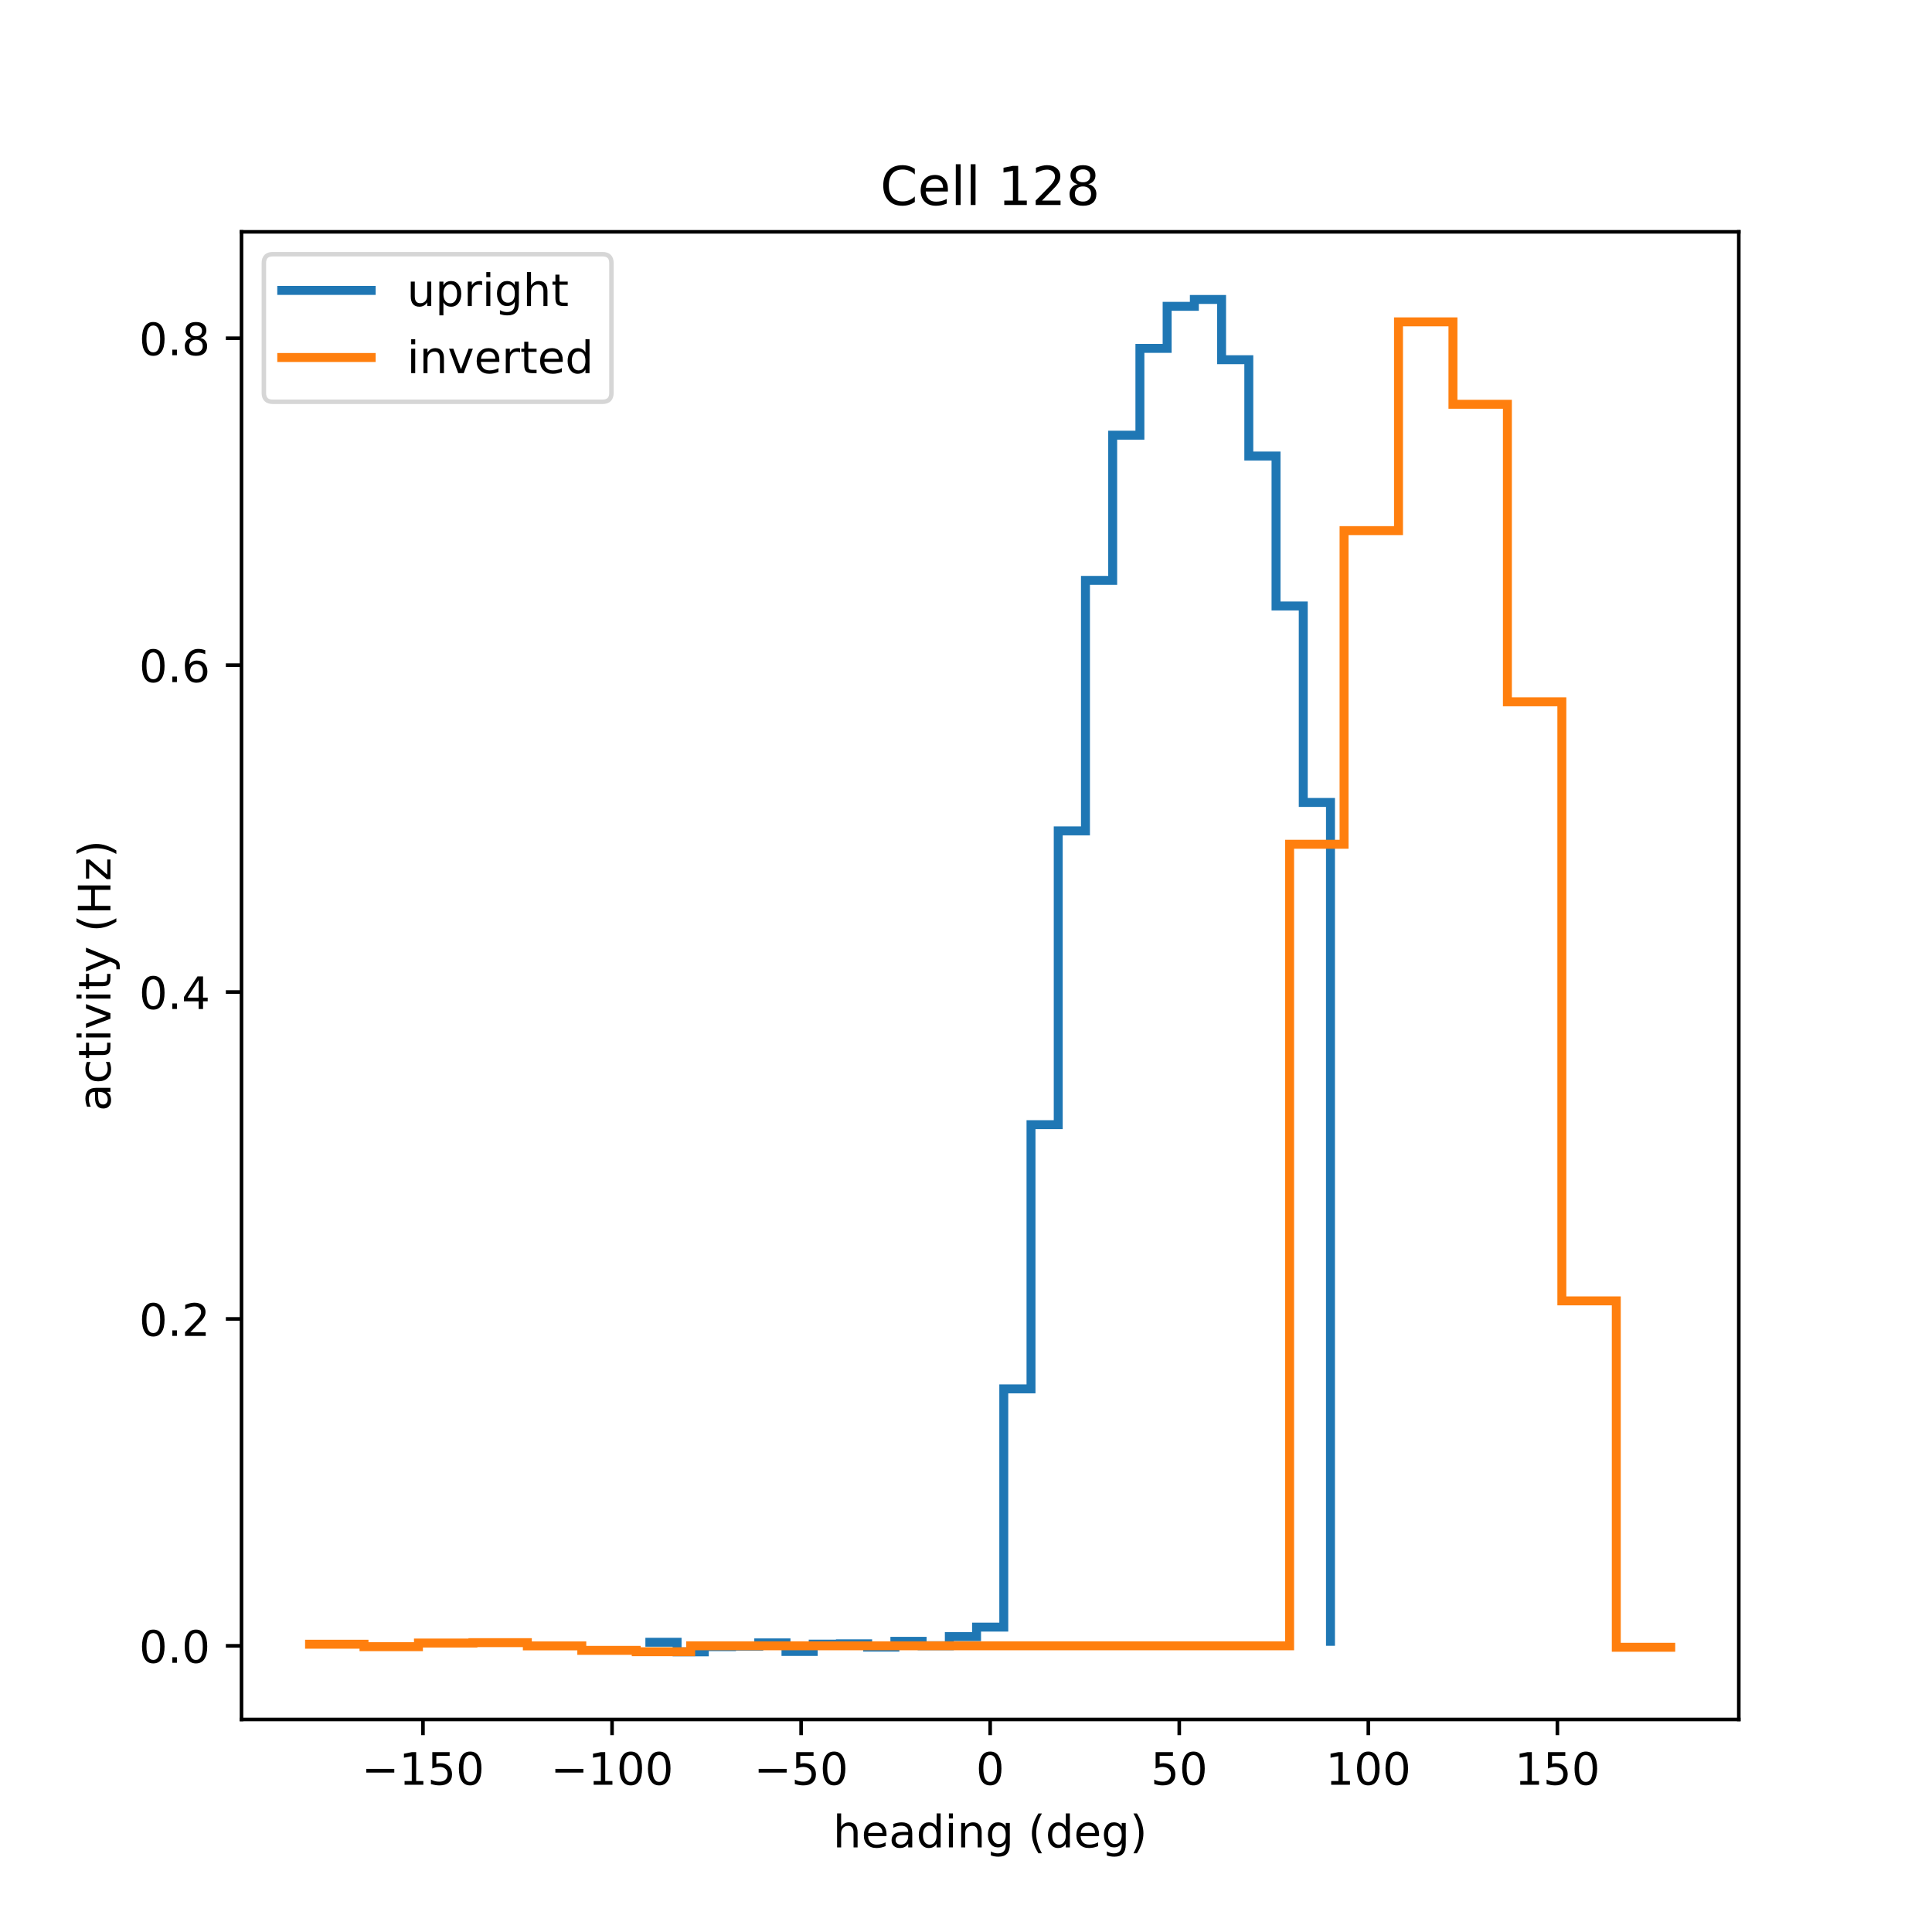
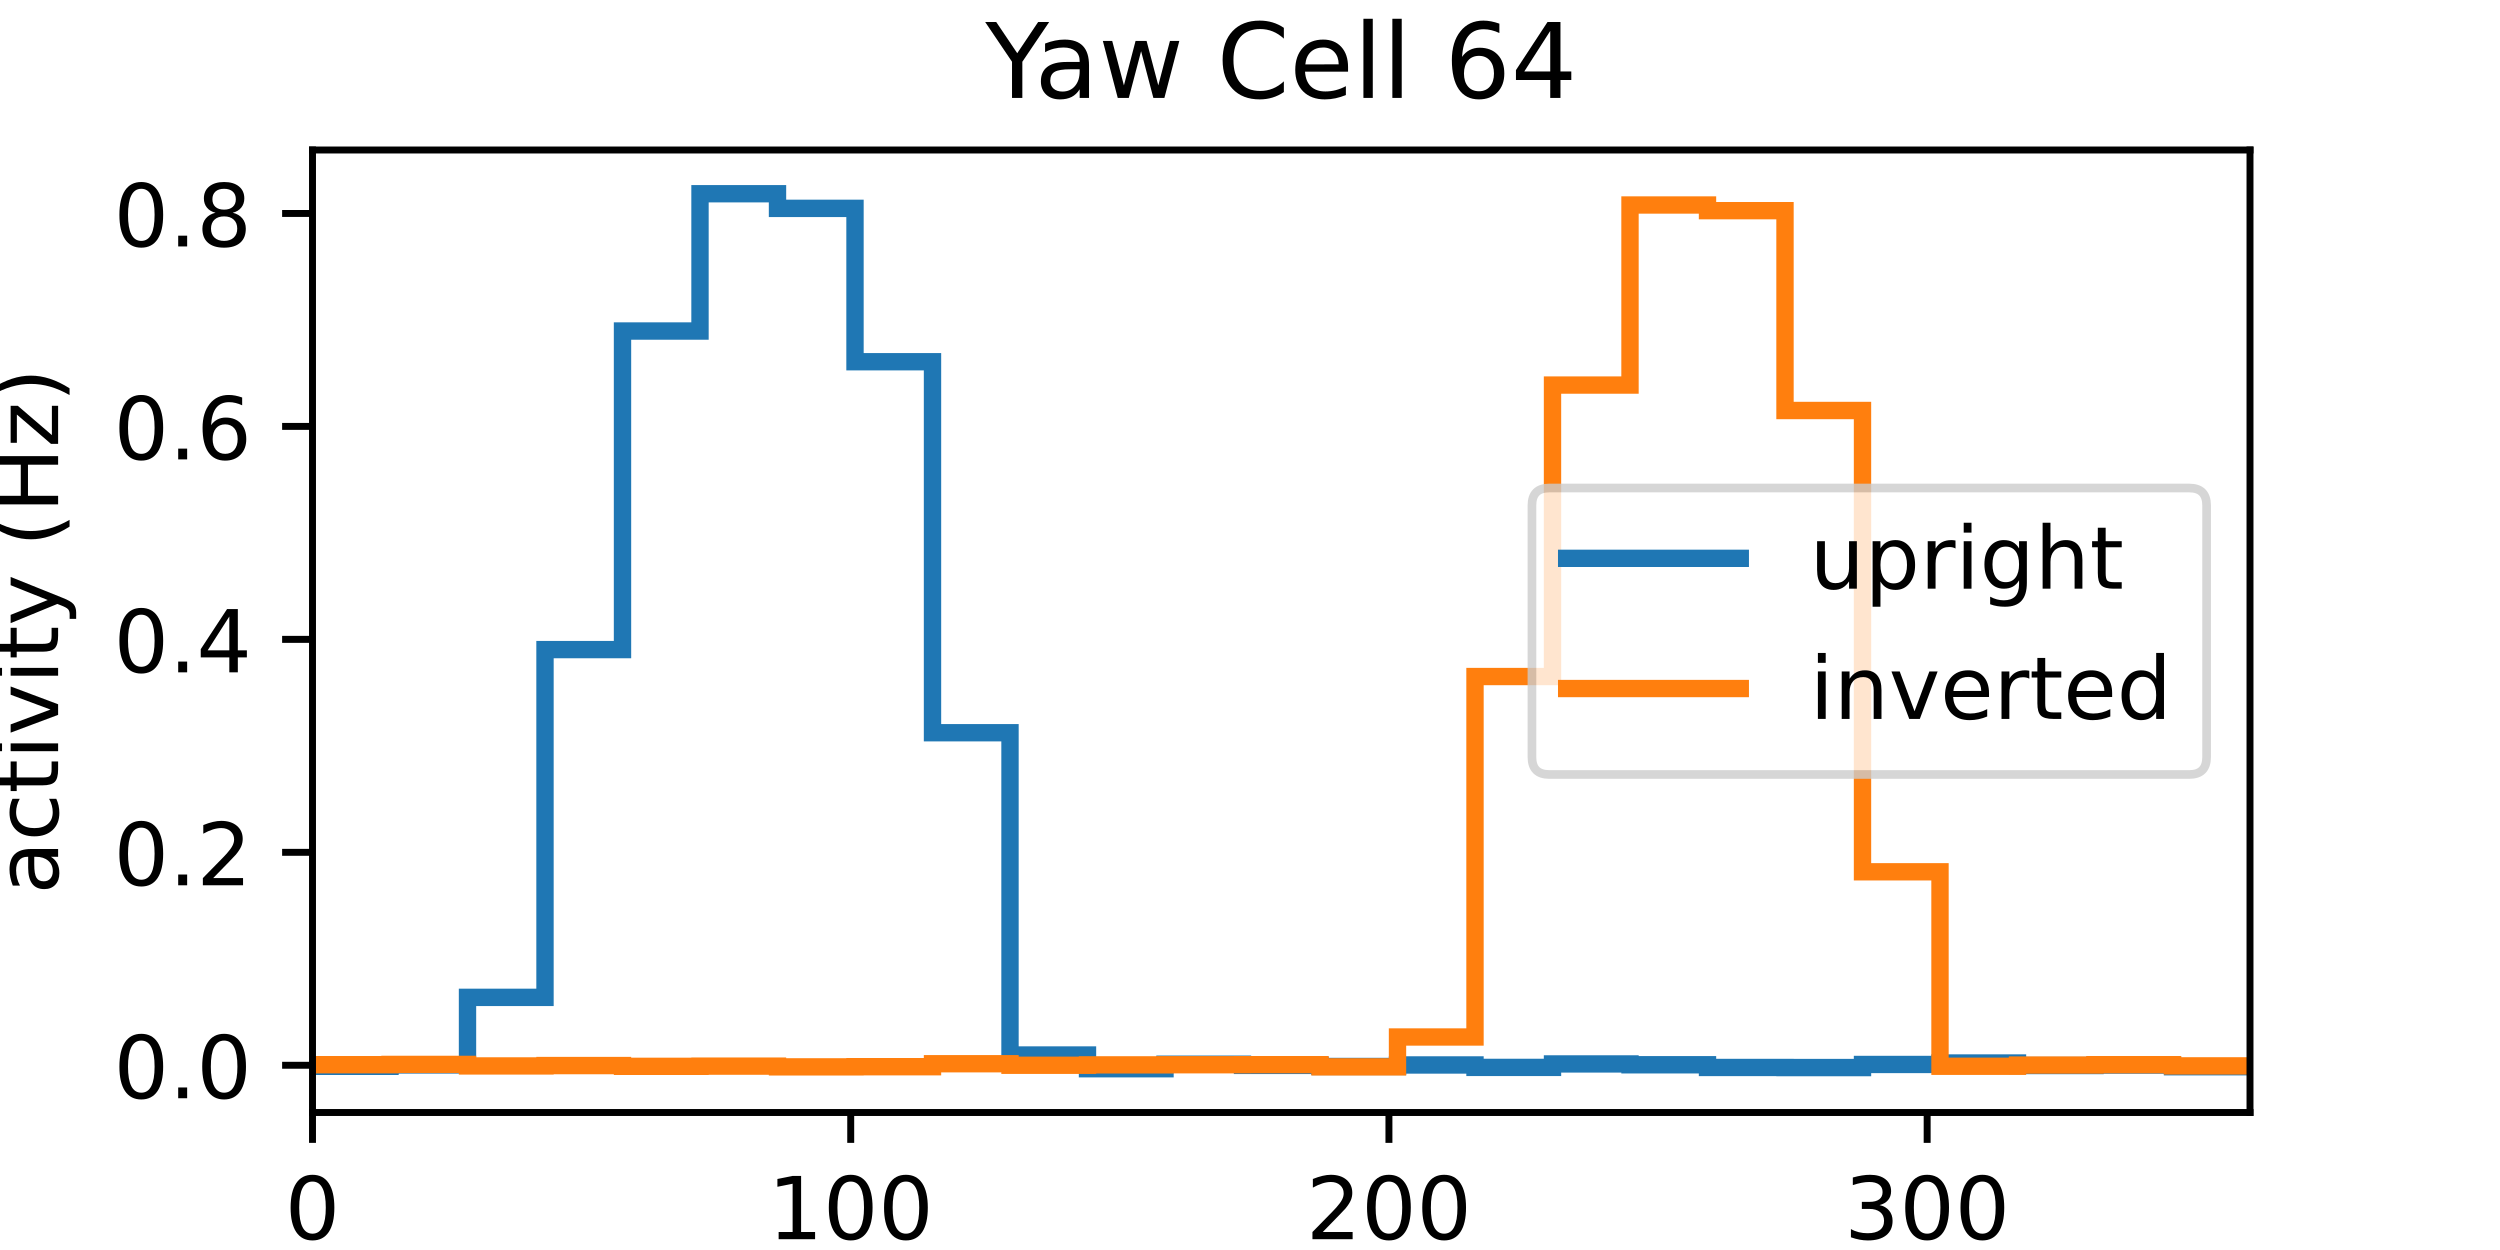
- <svg xmlns="http://www.w3.org/2000/svg" xmlns:xlink="http://www.w3.org/1999/xlink" width="432pt" height="432pt" viewBox="0 0 432 432" version="1.1">
+ <svg xmlns="http://www.w3.org/2000/svg" xmlns:xlink="http://www.w3.org/1999/xlink" width="288pt" height="144pt" viewBox="0 0 288 144" version="1.1">
  <defs>
    <style type="text/css">*{stroke-linejoin: round; stroke-linecap: butt}</style>
  </defs>
  <g id="figure_1">
    <g id="patch_1">
-       <path d="M 0 432  L 432 432  L 432 0  L 0 0  z " style="fill: #ffffff" />
+       <path d="M 0 144  L 288 144  L 288 0  L 0 0  z " style="fill: #ffffff" />
    </g>
    <g id="axes_1">
      <g id="patch_2">
-         <path d="M 54 384.48  L 388.8 384.48  L 388.8 51.84  L 54 51.84  z " style="fill: #ffffff" />
+         <path d="M 36 128.16  L 259.2 128.16  L 259.2 17.28  L 36 17.28  z " style="fill: #ffffff" />
      </g>
      <g id="patch_3">
-         <path d="M 145.31 368.005  L 145.31 367.213  L 151.397 367.213  L 151.397 369.36  L 157.485 369.36  L 157.485 368.192  L 163.573 368.192  L 163.573 368.081  L 169.66 368.081  L 169.66 367.354  L 175.748 367.354  L 175.748 369.27  L 181.835 369.27  L 181.835 367.633  L 187.923 367.633  L 187.923 367.562  L 194.01 367.562  L 194.01 368.298  L 200.098 368.298  L 200.098 367.004  L 206.186 367.004  L 206.186 367.99  L 212.273 367.99  L 212.273 365.948  L 218.361 365.948  L 218.361 363.826  L 224.448 363.826  L 224.448 310.557  L 230.536 310.557  L 230.536 251.477  L 236.623 251.477  L 236.623 185.789  L 242.711 185.789  L 242.711 129.774  L 248.799 129.774  L 248.799 97.31  L 254.886 97.31  L 254.886 77.899  L 260.974 77.899  L 260.974 68.494  L 267.061 68.494  L 267.061 66.96  L 273.149 66.96  L 273.149 80.432  L 279.236 80.432  L 279.236 101.969  L 285.324 101.969  L 285.324 135.499  L 291.412 135.499  L 291.412 179.429  L 297.499 179.429  L 297.499 368.005  " clip-path="url(#pa601f1c8e2)" style="fill: none; stroke: #1f77b4; stroke-width: 2; stroke-linejoin: miter" />
+         <path d="M 36 122.719  L 36 122.84  L 44.928 122.84  L 44.928 122.682  L 53.856 122.682  L 53.856 114.898  L 62.784 114.898  L 62.784 74.832  L 71.712 74.832  L 71.712 38.135  L 80.64 38.135  L 80.64 22.32  L 89.568 22.32  L 89.568 24.003  L 98.496 24.003  L 98.496 41.671  L 107.424 41.671  L 107.424 84.412  L 116.352 84.412  L 116.352 121.538  L 125.28 121.538  L 125.28 123.12  L 134.208 123.12  L 134.208 122.598  L 143.136 122.598  L 143.136 122.731  L 152.064 122.731  L 152.064 122.857  L 160.992 122.857  L 160.992 122.683  L 169.92 122.683  L 169.92 122.966  L 178.848 122.966  L 178.848 122.566  L 187.776 122.566  L 187.776 122.662  L 196.704 122.662  L 196.704 122.973  L 205.632 122.973  L 205.632 122.985  L 214.56 122.985  L 214.56 122.627  L 223.488 122.627  L 223.488 122.458  L 232.416 122.458  L 232.416 122.75  L 241.344 122.75  L 241.344 122.697  L 250.272 122.697  L 250.272 122.885  L 259.2 122.885  L 259.2 122.719  " clip-path="url(#pc4214c0232)" style="fill: none; stroke: #1f77b4; stroke-width: 2; stroke-linejoin: miter" />
      </g>
      <g id="patch_4">
-         <path d="M 69.218 368.005  L 69.218 367.654  L 81.393 367.654  L 81.393 368.202  L 93.567 368.202  L 93.567 367.386  L 105.742 367.386  L 105.742 367.302  L 117.916 367.302  L 117.916 368.025  L 130.091 368.025  L 130.091 369.026  L 142.265 369.026  L 142.265 369.331  L 154.44 369.331  L 154.44 368.005  L 166.615 368.005  L 166.615 368.005  L 178.789 368.005  L 178.789 368.005  L 190.964 368.005  L 190.964 368.005  L 203.138 368.005  L 203.138 368.005  L 215.313 368.005  L 215.313 368.005  L 227.487 368.005  L 227.487 368.005  L 239.662 368.005  L 239.662 368.005  L 251.836 368.005  L 251.836 368.005  L 264.011 368.005  L 264.011 368.005  L 276.185 368.005  L 276.185 368.005  L 288.36 368.005  L 288.36 188.779  L 300.535 188.779  L 300.535 118.648  L 312.709 118.648  L 312.709 71.969  L 324.884 71.969  L 324.884 90.397  L 337.058 90.397  L 337.058 156.929  L 349.233 156.929  L 349.233 290.879  L 361.407 290.879  L 361.407 368.335  L 373.582 368.335  L 373.582 368.005  " clip-path="url(#pa601f1c8e2)" style="fill: none; stroke: #ff7f0e; stroke-width: 2; stroke-linejoin: miter" />
+         <path d="M 36 122.719  L 36 122.653  L 44.928 122.653  L 44.928 122.619  L 53.856 122.619  L 53.856 122.798  L 62.784 122.798  L 62.784 122.754  L 71.712 122.754  L 71.712 122.842  L 80.64 122.842  L 80.64 122.819  L 89.568 122.819  L 89.568 122.902  L 98.496 122.902  L 98.496 122.884  L 107.424 122.884  L 107.424 122.544  L 116.352 122.544  L 116.352 122.718  L 125.28 122.718  L 125.28 122.675  L 134.208 122.675  L 134.208 122.658  L 143.136 122.658  L 143.136 122.65  L 152.064 122.65  L 152.064 122.901  L 160.992 122.901  L 160.992 119.462  L 169.92 119.462  L 169.92 77.935  L 178.848 77.935  L 178.848 44.36  L 187.776 44.36  L 187.776 23.614  L 196.704 23.614  L 196.704 24.27  L 205.632 24.27  L 205.632 47.289  L 214.56 47.289  L 214.56 100.43  L 223.488 100.43  L 223.488 122.836  L 232.416 122.836  L 232.416 122.698  L 241.344 122.698  L 241.344 122.652  L 250.272 122.652  L 250.272 122.792  L 259.2 122.792  L 259.2 122.719  " clip-path="url(#pc4214c0232)" style="fill: none; stroke: #ff7f0e; stroke-width: 2; stroke-linejoin: miter" />
      </g>
      <g id="matplotlib.axis_1">
        <g id="xtick_1">
          <g id="line2d_1">
            <defs>
-               <path id="m55575efbd4" d="M 0 0  L 0 3.5  " style="stroke: #000000; stroke-width: 0.8" />
-             </defs>
-             <g>
-               <use xlink:href="#m55575efbd4" x="94.578" y="384.48" style="stroke: #000000; stroke-width: 0.8" />
+               <path id="md1df2a0000" d="M 0 0  L 0 3.5  " style="stroke: #000000; stroke-width: 0.8" />
+             </defs>
+             <g>
+               <use xlink:href="#md1df2a0000" x="36" y="128.16" style="stroke: #000000; stroke-width: 0.8" />
            </g>
          </g>
          <g id="text_1">
-             <g transform="translate(80.84486 399.0777) scale(0.1 -0.1)">
-               <defs>
-                 <path id="DejaVuSans-c9c" d="M 678 2272  L 4684 2272  L 4684 1741  L 678 1741  L 678 2272  z " transform="scale(0.015625)" />
-                 <path id="DejaVuSans-14" d="M 794 531  L 1825 531  L 1825 4091  L 703 3866  L 703 4441  L 1819 4666  L 2450 4666  L 2450 531  L 3481 531  L 3481 0  L 794 0  L 794 531  z " transform="scale(0.015625)" />
-                 <path id="DejaVuSans-18" d="M 691 4666  L 3169 4666  L 3169 4134  L 1269 4134  L 1269 2991  Q 1406 3038 1543 3061  Q 1681 3084 1819 3084  Q 2600 3084 3056 2656  Q 3513 2228 3513 1497  Q 3513 744 3044 326  Q 2575 -91 1722 -91  Q 1428 -91 1123 -41  Q 819 9 494 109  L 494 744  Q 775 591 1075 516  Q 1375 441 1709 441  Q 2250 441 2565 725  Q 2881 1009 2881 1497  Q 2881 1984 2565 2268  Q 2250 2553 1709 2553  Q 1456 2553 1204 2497  Q 953 2441 691 2322  L 691 4666  z " transform="scale(0.015625)" />
+             <g transform="translate(32.81875 142.7577) scale(0.1 -0.1)">
+               <defs>
                <path id="DejaVuSans-13" d="M 2034 4250  Q 1547 4250 1301 3770  Q 1056 3291 1056 2328  Q 1056 1369 1301 889  Q 1547 409 2034 409  Q 2525 409 2770 889  Q 3016 1369 3016 2328  Q 3016 3291 2770 3770  Q 2525 4250 2034 4250  z M 2034 4750  Q 2819 4750 3233 4129  Q 3647 3509 3647 2328  Q 3647 1150 3233 529  Q 2819 -91 2034 -91  Q 1250 -91 836 529  Q 422 1150 422 2328  Q 422 3509 836 4129  Q 1250 4750 2034 4750  z " transform="scale(0.015625)" />
              </defs>
-               <use xlink:href="#DejaVuSans-c9c" />
-               <use xlink:href="#DejaVuSans-14" transform="translate(83.79688 0)" />
-               <use xlink:href="#DejaVuSans-18" transform="translate(147.4219 0)" />
-               <use xlink:href="#DejaVuSans-13" transform="translate(211.0469 0)" />
+               <use xlink:href="#DejaVuSans-13" />
            </g>
          </g>
        </g>
        <g id="xtick_2">
          <g id="line2d_2">
            <g>
-               <use xlink:href="#m55575efbd4" x="136.855" y="384.48" style="stroke: #000000; stroke-width: 0.8" />
+               <use xlink:href="#md1df2a0000" x="98.003" y="128.16" style="stroke: #000000; stroke-width: 0.8" />
            </g>
          </g>
          <g id="text_2">
-             <g transform="translate(123.121 399.0777) scale(0.1 -0.1)">
-               <use xlink:href="#DejaVuSans-c9c" />
-               <use xlink:href="#DejaVuSans-14" transform="translate(83.79688 0)" />
-               <use xlink:href="#DejaVuSans-13" transform="translate(147.4219 0)" />
-               <use xlink:href="#DejaVuSans-13" transform="translate(211.0469 0)" />
-             </g>
-           </g>
-         </g>
-         <g id="xtick_3">
-           <g id="line2d_3">
-             <g>
-               <use xlink:href="#m55575efbd4" x="179.131" y="384.48" style="stroke: #000000; stroke-width: 0.8" />
-             </g>
-           </g>
-           <g id="text_3">
-             <g transform="translate(168.5783 399.0777) scale(0.1 -0.1)">
-               <use xlink:href="#DejaVuSans-c9c" />
-               <use xlink:href="#DejaVuSans-18" transform="translate(83.79688 0)" />
-               <use xlink:href="#DejaVuSans-13" transform="translate(147.4219 0)" />
-             </g>
-           </g>
-         </g>
-         <g id="xtick_4">
-           <g id="line2d_4">
-             <g>
-               <use xlink:href="#m55575efbd4" x="221.407" y="384.48" style="stroke: #000000; stroke-width: 0.8" />
-             </g>
-           </g>
-           <g id="text_4">
-             <g transform="translate(218.2255 399.0777) scale(0.1 -0.1)">
-               <use xlink:href="#DejaVuSans-13" />
-             </g>
-           </g>
-         </g>
-         <g id="xtick_5">
-           <g id="line2d_5">
-             <g>
-               <use xlink:href="#m55575efbd4" x="263.683" y="384.48" style="stroke: #000000; stroke-width: 0.8" />
-             </g>
-           </g>
-           <g id="text_5">
-             <g transform="translate(257.3203 399.0777) scale(0.1 -0.1)">
-               <use xlink:href="#DejaVuSans-18" />
-               <use xlink:href="#DejaVuSans-13" transform="translate(63.625 0)" />
-             </g>
-           </g>
-         </g>
-         <g id="xtick_6">
-           <g id="line2d_6">
-             <g>
-               <use xlink:href="#m55575efbd4" x="305.959" y="384.48" style="stroke: #000000; stroke-width: 0.8" />
-             </g>
-           </g>
-           <g id="text_6">
-             <g transform="translate(296.4152 399.0777) scale(0.1 -0.1)">
+             <g transform="translate(88.45883 142.7577) scale(0.1 -0.1)">
+               <defs>
+                 <path id="DejaVuSans-14" d="M 794 531  L 1825 531  L 1825 4091  L 703 3866  L 703 4441  L 1819 4666  L 2450 4666  L 2450 531  L 3481 531  L 3481 0  L 794 0  L 794 531  z " transform="scale(0.015625)" />
+               </defs>
              <use xlink:href="#DejaVuSans-14" />
              <use xlink:href="#DejaVuSans-13" transform="translate(63.625 0)" />
              <use xlink:href="#DejaVuSans-13" transform="translate(127.25 0)" />
            </g>
          </g>
        </g>
-         <g id="xtick_7">
-           <g id="line2d_7">
-             <g>
-               <use xlink:href="#m55575efbd4" x="348.235" y="384.48" style="stroke: #000000; stroke-width: 0.8" />
-             </g>
-           </g>
-           <g id="text_7">
-             <g transform="translate(338.6913 399.0777) scale(0.1 -0.1)">
-               <use xlink:href="#DejaVuSans-14" />
-               <use xlink:href="#DejaVuSans-18" transform="translate(63.625 0)" />
+         <g id="xtick_3">
+           <g id="line2d_3">
+             <g>
+               <use xlink:href="#md1df2a0000" x="160.005" y="128.16" style="stroke: #000000; stroke-width: 0.8" />
+             </g>
+           </g>
+           <g id="text_3">
+             <g transform="translate(150.4614 142.7577) scale(0.1 -0.1)">
+               <defs>
+                 <path id="DejaVuSans-15" d="M 1228 531  L 3431 531  L 3431 0  L 469 0  L 469 531  Q 828 903 1448 1529  Q 2069 2156 2228 2338  Q 2531 2678 2651 2914  Q 2772 3150 2772 3378  Q 2772 3750 2511 3984  Q 2250 4219 1831 4219  Q 1534 4219 1204 4116  Q 875 4013 500 3803  L 500 4441  Q 881 4594 1212 4672  Q 1544 4750 1819 4750  Q 2544 4750 2975 4387  Q 3406 4025 3406 3419  Q 3406 3131 3298 2873  Q 3191 2616 2906 2266  Q 2828 2175 2409 1742  Q 1991 1309 1228 531  z " transform="scale(0.015625)" />
+               </defs>
+               <use xlink:href="#DejaVuSans-15" />
+               <use xlink:href="#DejaVuSans-13" transform="translate(63.625 0)" />
              <use xlink:href="#DejaVuSans-13" transform="translate(127.25 0)" />
            </g>
          </g>
        </g>
-         <g id="text_8">
-           <g transform="translate(186.2688 413.0784) scale(0.1 -0.1)">
+         <g id="xtick_4">
+           <g id="line2d_4">
+             <g>
+               <use xlink:href="#md1df2a0000" x="222.008" y="128.16" style="stroke: #000000; stroke-width: 0.8" />
+             </g>
+           </g>
+           <g id="text_4">
+             <g transform="translate(212.464 142.7577) scale(0.1 -0.1)">
+               <defs>
+                 <path id="DejaVuSans-16" d="M 2597 2516  Q 3050 2419 3304 2112  Q 3559 1806 3559 1356  Q 3559 666 3084 287  Q 2609 -91 1734 -91  Q 1441 -91 1130 -33  Q 819 25 488 141  L 488 750  Q 750 597 1062 519  Q 1375 441 1716 441  Q 2309 441 2620 675  Q 2931 909 2931 1356  Q 2931 1769 2642 2001  Q 2353 2234 1838 2234  L 1294 2234  L 1294 2753  L 1863 2753  Q 2328 2753 2575 2939  Q 2822 3125 2822 3475  Q 2822 3834 2567 4026  Q 2313 4219 1838 4219  Q 1578 4219 1281 4162  Q 984 4106 628 3988  L 628 4550  Q 988 4650 1302 4700  Q 1616 4750 1894 4750  Q 2613 4750 3031 4423  Q 3450 4097 3450 3541  Q 3450 3153 3228 2886  Q 3006 2619 2597 2516  z " transform="scale(0.015625)" />
+               </defs>
+               <use xlink:href="#DejaVuSans-16" />
+               <use xlink:href="#DejaVuSans-13" transform="translate(63.625 0)" />
+               <use xlink:href="#DejaVuSans-13" transform="translate(127.25 0)" />
+             </g>
+           </g>
+         </g>
+         <g id="text_5">
+           <g transform="translate(112.4688 156.7584) scale(0.1 -0.1)">
            <defs>
              <path id="DejaVuSans-4b" d="M 3513 2113  L 3513 0  L 2938 0  L 2938 2094  Q 2938 2591 2744 2837  Q 2550 3084 2163 3084  Q 1697 3084 1428 2787  Q 1159 2491 1159 1978  L 1159 0  L 581 0  L 581 4863  L 1159 4863  L 1159 2956  Q 1366 3272 1645 3428  Q 1925 3584 2291 3584  Q 2894 3584 3203 3211  Q 3513 2838 3513 2113  z " transform="scale(0.015625)" />
              <path id="DejaVuSans-48" d="M 3597 1894  L 3597 1613  L 953 1613  Q 991 1019 1311 708  Q 1631 397 2203 397  Q 2534 397 2845 478  Q 3156 559 3463 722  L 3463 178  Q 3153 47 2828 -22  Q 2503 -91 2169 -91  Q 1331 -91 842 396  Q 353 884 353 1716  Q 353 2575 817 3079  Q 1281 3584 2069 3584  Q 2775 3584 3186 3129  Q 3597 2675 3597 1894  z M 3022 2063  Q 3016 2534 2758 2815  Q 2500 3097 2075 3097  Q 1594 3097 1305 2825  Q 1016 2553 972 2059  L 3022 2063  z " transform="scale(0.015625)" />
              <path id="DejaVuSans-44" d="M 2194 1759  Q 1497 1759 1228 1600  Q 959 1441 959 1056  Q 959 750 1161 570  Q 1363 391 1709 391  Q 2188 391 2477 730  Q 2766 1069 2766 1631  L 2766 1759  L 2194 1759  z M 3341 1997  L 3341 0  L 2766 0  L 2766 531  Q 2569 213 2275 61  Q 1981 -91 1556 -91  Q 1019 -91 701 211  Q 384 513 384 1019  Q 384 1609 779 1909  Q 1175 2209 1959 2209  L 2766 2209  L 2766 2266  Q 2766 2663 2505 2880  Q 2244 3097 1772 3097  Q 1472 3097 1187 3025  Q 903 2953 641 2809  L 641 3341  Q 956 3463 1253 3523  Q 1550 3584 1831 3584  Q 2591 3584 2966 3190  Q 3341 2797 3341 1997  z " transform="scale(0.015625)" />
              <path id="DejaVuSans-47" d="M 2906 2969  L 2906 4863  L 3481 4863  L 3481 0  L 2906 0  L 2906 525  Q 2725 213 2448 61  Q 2172 -91 1784 -91  Q 1150 -91 751 415  Q 353 922 353 1747  Q 353 2572 751 3078  Q 1150 3584 1784 3584  Q 2172 3584 2448 3432  Q 2725 3281 2906 2969  z M 947 1747  Q 947 1113 1208 752  Q 1469 391 1925 391  Q 2381 391 2643 752  Q 2906 1113 2906 1747  Q 2906 2381 2643 2742  Q 2381 3103 1925 3103  Q 1469 3103 1208 2742  Q 947 2381 947 1747  z " transform="scale(0.015625)" />
              <path id="DejaVuSans-4c" d="M 603 3500  L 1178 3500  L 1178 0  L 603 0  L 603 3500  z M 603 4863  L 1178 4863  L 1178 4134  L 603 4134  L 603 4863  z " transform="scale(0.015625)" />
              <path id="DejaVuSans-51" d="M 3513 2113  L 3513 0  L 2938 0  L 2938 2094  Q 2938 2591 2744 2837  Q 2550 3084 2163 3084  Q 1697 3084 1428 2787  Q 1159 2491 1159 1978  L 1159 0  L 581 0  L 581 3500  L 1159 3500  L 1159 2956  Q 1366 3272 1645 3428  Q 1925 3584 2291 3584  Q 2894 3584 3203 3211  Q 3513 2838 3513 2113  z " transform="scale(0.015625)" />
              <path id="DejaVuSans-4a" d="M 2906 1791  Q 2906 2416 2648 2759  Q 2391 3103 1925 3103  Q 1463 3103 1205 2759  Q 947 2416 947 1791  Q 947 1169 1205 825  Q 1463 481 1925 481  Q 2391 481 2648 825  Q 2906 1169 2906 1791  z M 3481 434  Q 3481 -459 3084 -895  Q 2688 -1331 1869 -1331  Q 1566 -1331 1297 -1286  Q 1028 -1241 775 -1147  L 775 -588  Q 1028 -725 1275 -790  Q 1522 -856 1778 -856  Q 2344 -856 2625 -561  Q 2906 -266 2906 331  L 2906 616  Q 2728 306 2450 153  Q 2172 0 1784 0  Q 1141 0 747 490  Q 353 981 353 1791  Q 353 2603 747 3093  Q 1141 3584 1784 3584  Q 2172 3584 2450 3431  Q 2728 3278 2906 2969  L 2906 3500  L 3481 3500  L 3481 434  z " transform="scale(0.015625)" />
              <path id="DejaVuSans-3" transform="scale(0.015625)" />
              <path id="DejaVuSans-b" d="M 1984 4856  Q 1566 4138 1362 3434  Q 1159 2731 1159 2009  Q 1159 1288 1364 580  Q 1569 -128 1984 -844  L 1484 -844  Q 1016 -109 783 600  Q 550 1309 550 2009  Q 550 2706 781 3412  Q 1013 4119 1484 4856  L 1984 4856  z " transform="scale(0.015625)" />
              <path id="DejaVuSans-c" d="M 513 4856  L 1013 4856  Q 1481 4119 1714 3412  Q 1947 2706 1947 2009  Q 1947 1309 1714 600  Q 1481 -109 1013 -844  L 513 -844  Q 928 -128 1133 580  Q 1338 1288 1338 2009  Q 1338 2731 1133 3434  Q 928 4138 513 4856  z " transform="scale(0.015625)" />
            </defs>
            <use xlink:href="#DejaVuSans-4b" />
            <use xlink:href="#DejaVuSans-48" transform="translate(63.375 0)" />
            <use xlink:href="#DejaVuSans-44" transform="translate(124.9062 0)" />
            <use xlink:href="#DejaVuSans-47" transform="translate(186.1875 0)" />
            <use xlink:href="#DejaVuSans-4c" transform="translate(249.6719 0)" />
            <use xlink:href="#DejaVuSans-51" transform="translate(277.4531 0)" />
            <use xlink:href="#DejaVuSans-4a" transform="translate(340.8281 0)" />
            <use xlink:href="#DejaVuSans-3" transform="translate(404.3125 0)" />
            <use xlink:href="#DejaVuSans-b" transform="translate(436.0938 0)" />
            <use xlink:href="#DejaVuSans-47" transform="translate(475.1094 0)" />
            <use xlink:href="#DejaVuSans-48" transform="translate(538.5938 0)" />
            <use xlink:href="#DejaVuSans-4a" transform="translate(600.125 0)" />
            <use xlink:href="#DejaVuSans-c" transform="translate(663.6094 0)" />
          </g>
        </g>
      </g>
      <g id="matplotlib.axis_2">
        <g id="ytick_1">
+           <g id="line2d_5">
+             <defs>
+               <path id="m36d1264ad2" d="M 0 0  L -3.5 0  " style="stroke: #000000; stroke-width: 0.8" />
+             </defs>
+             <g>
+               <use xlink:href="#m36d1264ad2" x="36" y="122.719" style="stroke: #000000; stroke-width: 0.8" />
+             </g>
+           </g>
+           <g id="text_6">
+             <g transform="translate(13.09688 126.5173) scale(0.1 -0.1)">
+               <defs>
+                 <path id="DejaVuSans-11" d="M 684 794  L 1344 794  L 1344 0  L 684 0  L 684 794  z " transform="scale(0.015625)" />
+               </defs>
+               <use xlink:href="#DejaVuSans-13" />
+               <use xlink:href="#DejaVuSans-11" transform="translate(63.625 0)" />
+               <use xlink:href="#DejaVuSans-13" transform="translate(95.40625 0)" />
+             </g>
+           </g>
+         </g>
+         <g id="ytick_2">
+           <g id="line2d_6">
+             <g>
+               <use xlink:href="#m36d1264ad2" x="36" y="98.187" style="stroke: #000000; stroke-width: 0.8" />
+             </g>
+           </g>
+           <g id="text_7">
+             <g transform="translate(13.09688 101.9855) scale(0.1 -0.1)">
+               <use xlink:href="#DejaVuSans-13" />
+               <use xlink:href="#DejaVuSans-11" transform="translate(63.625 0)" />
+               <use xlink:href="#DejaVuSans-15" transform="translate(95.40625 0)" />
+             </g>
+           </g>
+         </g>
+         <g id="ytick_3">
+           <g id="line2d_7">
+             <g>
+               <use xlink:href="#m36d1264ad2" x="36" y="73.655" style="stroke: #000000; stroke-width: 0.8" />
+             </g>
+           </g>
+           <g id="text_8">
+             <g transform="translate(13.09688 77.45371) scale(0.1 -0.1)">
+               <defs>
+                 <path id="DejaVuSans-17" d="M 2419 4116  L 825 1625  L 2419 1625  L 2419 4116  z M 2253 4666  L 3047 4666  L 3047 1625  L 3713 1625  L 3713 1100  L 3047 1100  L 3047 0  L 2419 0  L 2419 1100  L 313 1100  L 313 1709  L 2253 4666  z " transform="scale(0.015625)" />
+               </defs>
+               <use xlink:href="#DejaVuSans-13" />
+               <use xlink:href="#DejaVuSans-11" transform="translate(63.625 0)" />
+               <use xlink:href="#DejaVuSans-17" transform="translate(95.40625 0)" />
+             </g>
+           </g>
+         </g>
+         <g id="ytick_4">
          <g id="line2d_8">
-             <defs>
-               <path id="m6978ba6c1f" d="M 0 0  L -3.5 0  " style="stroke: #000000; stroke-width: 0.8" />
-             </defs>
-             <g>
-               <use xlink:href="#m6978ba6c1f" x="54" y="368.005" style="stroke: #000000; stroke-width: 0.8" />
+             <g>
+               <use xlink:href="#m36d1264ad2" x="36" y="49.123" style="stroke: #000000; stroke-width: 0.8" />
            </g>
          </g>
          <g id="text_9">
-             <g transform="translate(31.09688 371.8039) scale(0.1 -0.1)">
-               <defs>
-                 <path id="DejaVuSans-11" d="M 684 794  L 1344 794  L 1344 0  L 684 0  L 684 794  z " transform="scale(0.015625)" />
-               </defs>
-               <use xlink:href="#DejaVuSans-13" />
-               <use xlink:href="#DejaVuSans-11" transform="translate(63.625 0)" />
-               <use xlink:href="#DejaVuSans-13" transform="translate(95.40625 0)" />
-             </g>
-           </g>
-         </g>
-         <g id="ytick_2">
+             <g transform="translate(13.09688 52.9219) scale(0.1 -0.1)">
+               <defs>
+                 <path id="DejaVuSans-19" d="M 2113 2584  Q 1688 2584 1439 2293  Q 1191 2003 1191 1497  Q 1191 994 1439 701  Q 1688 409 2113 409  Q 2538 409 2786 701  Q 3034 994 3034 1497  Q 3034 2003 2786 2293  Q 2538 2584 2113 2584  z M 3366 4563  L 3366 3988  Q 3128 4100 2886 4159  Q 2644 4219 2406 4219  Q 1781 4219 1451 3797  Q 1122 3375 1075 2522  Q 1259 2794 1537 2939  Q 1816 3084 2150 3084  Q 2853 3084 3261 2657  Q 3669 2231 3669 1497  Q 3669 778 3244 343  Q 2819 -91 2113 -91  Q 1303 -91 875 529  Q 447 1150 447 2328  Q 447 3434 972 4092  Q 1497 4750 2381 4750  Q 2619 4750 2861 4703  Q 3103 4656 3366 4563  z " transform="scale(0.015625)" />
+               </defs>
+               <use xlink:href="#DejaVuSans-13" />
+               <use xlink:href="#DejaVuSans-11" transform="translate(63.625 0)" />
+               <use xlink:href="#DejaVuSans-19" transform="translate(95.40625 0)" />
+             </g>
+           </g>
+         </g>
+         <g id="ytick_5">
          <g id="line2d_9">
            <g>
-               <use xlink:href="#m6978ba6c1f" x="54" y="294.911" style="stroke: #000000; stroke-width: 0.8" />
+               <use xlink:href="#m36d1264ad2" x="36" y="24.591" style="stroke: #000000; stroke-width: 0.8" />
            </g>
          </g>
          <g id="text_10">
-             <g transform="translate(31.09688 298.7094) scale(0.1 -0.1)">
-               <defs>
-                 <path id="DejaVuSans-15" d="M 1228 531  L 3431 531  L 3431 0  L 469 0  L 469 531  Q 828 903 1448 1529  Q 2069 2156 2228 2338  Q 2531 2678 2651 2914  Q 2772 3150 2772 3378  Q 2772 3750 2511 3984  Q 2250 4219 1831 4219  Q 1534 4219 1204 4116  Q 875 4013 500 3803  L 500 4441  Q 881 4594 1212 4672  Q 1544 4750 1819 4750  Q 2544 4750 2975 4387  Q 3406 4025 3406 3419  Q 3406 3131 3298 2873  Q 3191 2616 2906 2266  Q 2828 2175 2409 1742  Q 1991 1309 1228 531  z " transform="scale(0.015625)" />
-               </defs>
-               <use xlink:href="#DejaVuSans-13" />
-               <use xlink:href="#DejaVuSans-11" transform="translate(63.625 0)" />
-               <use xlink:href="#DejaVuSans-15" transform="translate(95.40625 0)" />
-             </g>
-           </g>
-         </g>
-         <g id="ytick_3">
-           <g id="line2d_10">
-             <g>
-               <use xlink:href="#m6978ba6c1f" x="54" y="221.816" style="stroke: #000000; stroke-width: 0.8" />
-             </g>
-           </g>
-           <g id="text_11">
-             <g transform="translate(31.09688 225.615) scale(0.1 -0.1)">
-               <defs>
-                 <path id="DejaVuSans-17" d="M 2419 4116  L 825 1625  L 2419 1625  L 2419 4116  z M 2253 4666  L 3047 4666  L 3047 1625  L 3713 1625  L 3713 1100  L 3047 1100  L 3047 0  L 2419 0  L 2419 1100  L 313 1100  L 313 1709  L 2253 4666  z " transform="scale(0.015625)" />
-               </defs>
-               <use xlink:href="#DejaVuSans-13" />
-               <use xlink:href="#DejaVuSans-11" transform="translate(63.625 0)" />
-               <use xlink:href="#DejaVuSans-17" transform="translate(95.40625 0)" />
-             </g>
-           </g>
-         </g>
-         <g id="ytick_4">
-           <g id="line2d_11">
-             <g>
-               <use xlink:href="#m6978ba6c1f" x="54" y="148.722" style="stroke: #000000; stroke-width: 0.8" />
-             </g>
-           </g>
-           <g id="text_12">
-             <g transform="translate(31.09688 152.5205) scale(0.1 -0.1)">
-               <defs>
-                 <path id="DejaVuSans-19" d="M 2113 2584  Q 1688 2584 1439 2293  Q 1191 2003 1191 1497  Q 1191 994 1439 701  Q 1688 409 2113 409  Q 2538 409 2786 701  Q 3034 994 3034 1497  Q 3034 2003 2786 2293  Q 2538 2584 2113 2584  z M 3366 4563  L 3366 3988  Q 3128 4100 2886 4159  Q 2644 4219 2406 4219  Q 1781 4219 1451 3797  Q 1122 3375 1075 2522  Q 1259 2794 1537 2939  Q 1816 3084 2150 3084  Q 2853 3084 3261 2657  Q 3669 2231 3669 1497  Q 3669 778 3244 343  Q 2819 -91 2113 -91  Q 1303 -91 875 529  Q 447 1150 447 2328  Q 447 3434 972 4092  Q 1497 4750 2381 4750  Q 2619 4750 2861 4703  Q 3103 4656 3366 4563  z " transform="scale(0.015625)" />
-               </defs>
-               <use xlink:href="#DejaVuSans-13" />
-               <use xlink:href="#DejaVuSans-11" transform="translate(63.625 0)" />
-               <use xlink:href="#DejaVuSans-19" transform="translate(95.40625 0)" />
-             </g>
-           </g>
-         </g>
-         <g id="ytick_5">
-           <g id="line2d_12">
-             <g>
-               <use xlink:href="#m6978ba6c1f" x="54" y="75.627" style="stroke: #000000; stroke-width: 0.8" />
-             </g>
-           </g>
-           <g id="text_13">
-             <g transform="translate(31.09688 79.42596) scale(0.1 -0.1)">
+             <g transform="translate(13.09688 28.39008) scale(0.1 -0.1)">
              <defs>
                <path id="DejaVuSans-1b" d="M 2034 2216  Q 1584 2216 1326 1975  Q 1069 1734 1069 1313  Q 1069 891 1326 650  Q 1584 409 2034 409  Q 2484 409 2743 651  Q 3003 894 3003 1313  Q 3003 1734 2745 1975  Q 2488 2216 2034 2216  z M 1403 2484  Q 997 2584 770 2862  Q 544 3141 544 3541  Q 544 4100 942 4425  Q 1341 4750 2034 4750  Q 2731 4750 3128 4425  Q 3525 4100 3525 3541  Q 3525 3141 3298 2862  Q 3072 2584 2669 2484  Q 3125 2378 3379 2068  Q 3634 1759 3634 1313  Q 3634 634 3220 271  Q 2806 -91 2034 -91  Q 1263 -91 848 271  Q 434 634 434 1313  Q 434 1759 690 2068  Q 947 2378 1403 2484  z M 1172 3481  Q 1172 3119 1398 2916  Q 1625 2713 2034 2713  Q 2441 2713 2670 2916  Q 2900 3119 2900 3481  Q 2900 3844 2670 4047  Q 2441 4250 2034 4250  Q 1625 4250 1398 4047  Q 1172 3844 1172 3481  z " transform="scale(0.015625)" />
              </defs>
              <use xlink:href="#DejaVuSans-13" />
              <use xlink:href="#DejaVuSans-11" transform="translate(63.625 0)" />
              <use xlink:href="#DejaVuSans-1b" transform="translate(95.40625 0)" />
            </g>
          </g>
        </g>
-         <g id="text_14">
-           <g transform="translate(24.69453 248.4655) rotate(-90) scale(0.1 -0.1)">
+         <g id="text_11">
+           <g transform="translate(6.694531 103.0255) rotate(-90) scale(0.1 -0.1)">
            <defs>
              <path id="DejaVuSans-46" d="M 3122 3366  L 3122 2828  Q 2878 2963 2633 3030  Q 2388 3097 2138 3097  Q 1578 3097 1268 2742  Q 959 2388 959 1747  Q 959 1106 1268 751  Q 1578 397 2138 397  Q 2388 397 2633 464  Q 2878 531 3122 666  L 3122 134  Q 2881 22 2623 -34  Q 2366 -91 2075 -91  Q 1284 -91 818 406  Q 353 903 353 1747  Q 353 2603 823 3093  Q 1294 3584 2113 3584  Q 2378 3584 2631 3529  Q 2884 3475 3122 3366  z " transform="scale(0.015625)" />
              <path id="DejaVuSans-57" d="M 1172 4494  L 1172 3500  L 2356 3500  L 2356 3053  L 1172 3053  L 1172 1153  Q 1172 725 1289 603  Q 1406 481 1766 481  L 2356 481  L 2356 0  L 1766 0  Q 1100 0 847 248  Q 594 497 594 1153  L 594 3053  L 172 3053  L 172 3500  L 594 3500  L 594 4494  L 1172 4494  z " transform="scale(0.015625)" />
              <path id="DejaVuSans-59" d="M 191 3500  L 800 3500  L 1894 563  L 2988 3500  L 3597 3500  L 2284 0  L 1503 0  L 191 3500  z " transform="scale(0.015625)" />
              <path id="DejaVuSans-5c" d="M 2059 -325  Q 1816 -950 1584 -1140  Q 1353 -1331 966 -1331  L 506 -1331  L 506 -850  L 844 -850  Q 1081 -850 1212 -737  Q 1344 -625 1503 -206  L 1606 56  L 191 3500  L 800 3500  L 1894 763  L 2988 3500  L 3597 3500  L 2059 -325  z " transform="scale(0.015625)" />
              <path id="DejaVuSans-2b" d="M 628 4666  L 1259 4666  L 1259 2753  L 3553 2753  L 3553 4666  L 4184 4666  L 4184 0  L 3553 0  L 3553 2222  L 1259 2222  L 1259 0  L 628 0  L 628 4666  z " transform="scale(0.015625)" />
              <path id="DejaVuSans-5d" d="M 353 3500  L 3084 3500  L 3084 2975  L 922 459  L 3084 459  L 3084 0  L 275 0  L 275 525  L 2438 3041  L 353 3041  L 353 3500  z " transform="scale(0.015625)" />
            </defs>
            <use xlink:href="#DejaVuSans-44" />
            <use xlink:href="#DejaVuSans-46" transform="translate(61.28125 0)" />
            <use xlink:href="#DejaVuSans-57" transform="translate(116.2656 0)" />
            <use xlink:href="#DejaVuSans-4c" transform="translate(155.4688 0)" />
            <use xlink:href="#DejaVuSans-59" transform="translate(183.25 0)" />
            <use xlink:href="#DejaVuSans-4c" transform="translate(242.4375 0)" />
            <use xlink:href="#DejaVuSans-57" transform="translate(270.2188 0)" />
            <use xlink:href="#DejaVuSans-5c" transform="translate(309.4219 0)" />
            <use xlink:href="#DejaVuSans-3" transform="translate(368.6094 0)" />
            <use xlink:href="#DejaVuSans-b" transform="translate(400.3906 0)" />
            <use xlink:href="#DejaVuSans-2b" transform="translate(439.4062 0)" />
            <use xlink:href="#DejaVuSans-5d" transform="translate(514.6094 0)" />
            <use xlink:href="#DejaVuSans-c" transform="translate(567.0938 0)" />
          </g>
        </g>
      </g>
      <g id="patch_5">
-         <path d="M 54 384.48  L 54 51.84  " style="fill: none; stroke: #000000; stroke-width: 0.8; stroke-linejoin: miter; stroke-linecap: square" />
+         <path d="M 36 128.16  L 36 17.28  " style="fill: none; stroke: #000000; stroke-width: 0.8; stroke-linejoin: miter; stroke-linecap: square" />
      </g>
      <g id="patch_6">
-         <path d="M 388.8 384.48  L 388.8 51.84  " style="fill: none; stroke: #000000; stroke-width: 0.8; stroke-linejoin: miter; stroke-linecap: square" />
+         <path d="M 259.2 128.16  L 259.2 17.28  " style="fill: none; stroke: #000000; stroke-width: 0.8; stroke-linejoin: miter; stroke-linecap: square" />
      </g>
      <g id="patch_7">
-         <path d="M 54 384.48  L 388.8 384.48  " style="fill: none; stroke: #000000; stroke-width: 0.8; stroke-linejoin: miter; stroke-linecap: square" />
+         <path d="M 36 128.16  L 259.2 128.16  " style="fill: none; stroke: #000000; stroke-width: 0.8; stroke-linejoin: miter; stroke-linecap: square" />
      </g>
      <g id="patch_8">
-         <path d="M 54 51.84  L 388.8 51.84  " style="fill: none; stroke: #000000; stroke-width: 0.8; stroke-linejoin: miter; stroke-linecap: square" />
-       </g>
-       <g id="text_15">
-         <g transform="translate(196.8253 45.84) scale(0.12 -0.12)">
+         <path d="M 36 17.28  L 259.2 17.28  " style="fill: none; stroke: #000000; stroke-width: 0.8; stroke-linejoin: miter; stroke-linecap: square" />
+       </g>
+       <g id="text_12">
+         <g transform="translate(113.5134 11.28) scale(0.12 -0.12)">
          <defs>
+             <path id="DejaVuSans-3c" d="M -13 4666  L 666 4666  L 1959 2747  L 3244 4666  L 3922 4666  L 2272 2222  L 2272 0  L 1638 0  L 1638 2222  L -13 4666  z " transform="scale(0.015625)" />
+             <path id="DejaVuSans-5a" d="M 269 3500  L 844 3500  L 1563 769  L 2278 3500  L 2956 3500  L 3675 769  L 4391 3500  L 4966 3500  L 4050 0  L 3372 0  L 2619 2869  L 1863 0  L 1184 0  L 269 3500  z " transform="scale(0.015625)" />
            <path id="DejaVuSans-26" d="M 4122 4306  L 4122 3641  Q 3803 3938 3442 4084  Q 3081 4231 2675 4231  Q 1875 4231 1450 3742  Q 1025 3253 1025 2328  Q 1025 1406 1450 917  Q 1875 428 2675 428  Q 3081 428 3442 575  Q 3803 722 4122 1019  L 4122 359  Q 3791 134 3420 21  Q 3050 -91 2638 -91  Q 1578 -91 968 557  Q 359 1206 359 2328  Q 359 3453 968 4101  Q 1578 4750 2638 4750  Q 3056 4750 3426 4639  Q 3797 4528 4122 4306  z " transform="scale(0.015625)" />
            <path id="DejaVuSans-4f" d="M 603 4863  L 1178 4863  L 1178 0  L 603 0  L 603 4863  z " transform="scale(0.015625)" />
          </defs>
-           <use xlink:href="#DejaVuSans-26" />
-           <use xlink:href="#DejaVuSans-48" transform="translate(69.82812 0)" />
-           <use xlink:href="#DejaVuSans-4f" transform="translate(131.3594 0)" />
-           <use xlink:href="#DejaVuSans-4f" transform="translate(159.1406 0)" />
-           <use xlink:href="#DejaVuSans-3" transform="translate(186.9219 0)" />
-           <use xlink:href="#DejaVuSans-14" transform="translate(218.7031 0)" />
-           <use xlink:href="#DejaVuSans-15" transform="translate(282.3281 0)" />
-           <use xlink:href="#DejaVuSans-1b" transform="translate(345.9531 0)" />
+           <use xlink:href="#DejaVuSans-3c" />
+           <use xlink:href="#DejaVuSans-44" transform="translate(47.3125 0)" />
+           <use xlink:href="#DejaVuSans-5a" transform="translate(108.5938 0)" />
+           <use xlink:href="#DejaVuSans-3" transform="translate(190.375 0)" />
+           <use xlink:href="#DejaVuSans-26" transform="translate(222.1562 0)" />
+           <use xlink:href="#DejaVuSans-48" transform="translate(291.9844 0)" />
+           <use xlink:href="#DejaVuSans-4f" transform="translate(353.5156 0)" />
+           <use xlink:href="#DejaVuSans-4f" transform="translate(381.2969 0)" />
+           <use xlink:href="#DejaVuSans-3" transform="translate(409.0781 0)" />
+           <use xlink:href="#DejaVuSans-19" transform="translate(440.8594 0)" />
+           <use xlink:href="#DejaVuSans-17" transform="translate(504.4844 0)" />
        </g>
      </g>
      <g id="legend_1">
        <g id="patch_9">
-           <path d="M 61 89.842  L 134.72 89.842  Q 136.72 89.842 136.72 87.842  L 136.72 58.84  Q 136.72 56.84 134.72 56.84  L 61 56.84  Q 59 56.84 59 58.84  L 59 87.842  Q 59 89.842 61 89.842  z " style="fill: #ffffff; opacity: 0.8; stroke: #cccccc; stroke-linejoin: miter" />
-         </g>
-         <g id="line2d_13">
-           <path d="M 63 64.938  L 83 64.938  " style="fill: none; stroke: #1f77b4; stroke-width: 2; stroke-linecap: square" />
-         </g>
-         <g id="text_16">
-           <g transform="translate(91 68.43844) scale(0.1 -0.1)">
+           <path d="M 178.48 89.221  L 252.2 89.221  Q 254.2 89.221 254.2 87.221  L 254.2 58.219  Q 254.2 56.219 252.2 56.219  L 178.48 56.219  Q 176.48 56.219 176.48 58.219  L 176.48 87.221  Q 176.48 89.221 178.48 89.221  z " style="fill: #ffffff; opacity: 0.8; stroke: #cccccc; stroke-linejoin: miter" />
+         </g>
+         <g id="line2d_10">
+           <path d="M 180.48 64.318  L 200.48 64.318  " style="fill: none; stroke: #1f77b4; stroke-width: 2; stroke-linecap: square" />
+         </g>
+         <g id="text_13">
+           <g transform="translate(208.4797 67.81766) scale(0.1 -0.1)">
            <defs>
              <path id="DejaVuSans-58" d="M 544 1381  L 544 3500  L 1119 3500  L 1119 1403  Q 1119 906 1312 657  Q 1506 409 1894 409  Q 2359 409 2629 706  Q 2900 1003 2900 1516  L 2900 3500  L 3475 3500  L 3475 0  L 2900 0  L 2900 538  Q 2691 219 2414 64  Q 2138 -91 1772 -91  Q 1169 -91 856 284  Q 544 659 544 1381  z M 1991 3584  L 1991 3584  z " transform="scale(0.015625)" />
              <path id="DejaVuSans-53" d="M 1159 525  L 1159 -1331  L 581 -1331  L 581 3500  L 1159 3500  L 1159 2969  Q 1341 3281 1617 3432  Q 1894 3584 2278 3584  Q 2916 3584 3314 3078  Q 3713 2572 3713 1747  Q 3713 922 3314 415  Q 2916 -91 2278 -91  Q 1894 -91 1617 61  Q 1341 213 1159 525  z M 3116 1747  Q 3116 2381 2855 2742  Q 2594 3103 2138 3103  Q 1681 3103 1420 2742  Q 1159 2381 1159 1747  Q 1159 1113 1420 752  Q 1681 391 2138 391  Q 2594 391 2855 752  Q 3116 1113 3116 1747  z " transform="scale(0.015625)" />
              <path id="DejaVuSans-55" d="M 2631 2963  Q 2534 3019 2420 3045  Q 2306 3072 2169 3072  Q 1681 3072 1420 2755  Q 1159 2438 1159 1844  L 1159 0  L 581 0  L 581 3500  L 1159 3500  L 1159 2956  Q 1341 3275 1631 3429  Q 1922 3584 2338 3584  Q 2397 3584 2469 3576  Q 2541 3569 2628 3553  L 2631 2963  z " transform="scale(0.015625)" />
            </defs>
            <use xlink:href="#DejaVuSans-58" />
            <use xlink:href="#DejaVuSans-53" transform="translate(63.375 0)" />
            <use xlink:href="#DejaVuSans-55" transform="translate(126.8594 0)" />
            <use xlink:href="#DejaVuSans-4c" transform="translate(167.9688 0)" />
            <use xlink:href="#DejaVuSans-4a" transform="translate(195.75 0)" />
            <use xlink:href="#DejaVuSans-4b" transform="translate(259.2344 0)" />
            <use xlink:href="#DejaVuSans-57" transform="translate(322.6094 0)" />
          </g>
        </g>
-         <g id="line2d_14">
-           <path d="M 63 79.939  L 83 79.939  " style="fill: none; stroke: #ff7f0e; stroke-width: 2; stroke-linecap: square" />
-         </g>
-         <g id="text_17">
-           <g transform="translate(91 83.43922) scale(0.1 -0.1)">
+         <g id="line2d_11">
+           <path d="M 180.48 79.318  L 200.48 79.318  " style="fill: none; stroke: #ff7f0e; stroke-width: 2; stroke-linecap: square" />
+         </g>
+         <g id="text_14">
+           <g transform="translate(208.4797 82.81844) scale(0.1 -0.1)">
            <use xlink:href="#DejaVuSans-4c" />
            <use xlink:href="#DejaVuSans-51" transform="translate(27.78125 0)" />
            <use xlink:href="#DejaVuSans-59" transform="translate(91.15625 0)" />
            <use xlink:href="#DejaVuSans-48" transform="translate(150.3438 0)" />
            <use xlink:href="#DejaVuSans-55" transform="translate(211.875 0)" />
            <use xlink:href="#DejaVuSans-57" transform="translate(252.9844 0)" />
            <use xlink:href="#DejaVuSans-48" transform="translate(292.1875 0)" />
            <use xlink:href="#DejaVuSans-47" transform="translate(353.7188 0)" />
          </g>
        </g>
      </g>
    </g>
  </g>
  <defs>
-     <clipPath id="pa601f1c8e2">
-       <rect x="54" y="51.84" width="334.8" height="332.64" />
+     <clipPath id="pc4214c0232">
+       <rect x="36" y="17.28" width="223.2" height="110.88" />
    </clipPath>
  </defs>
</svg>
